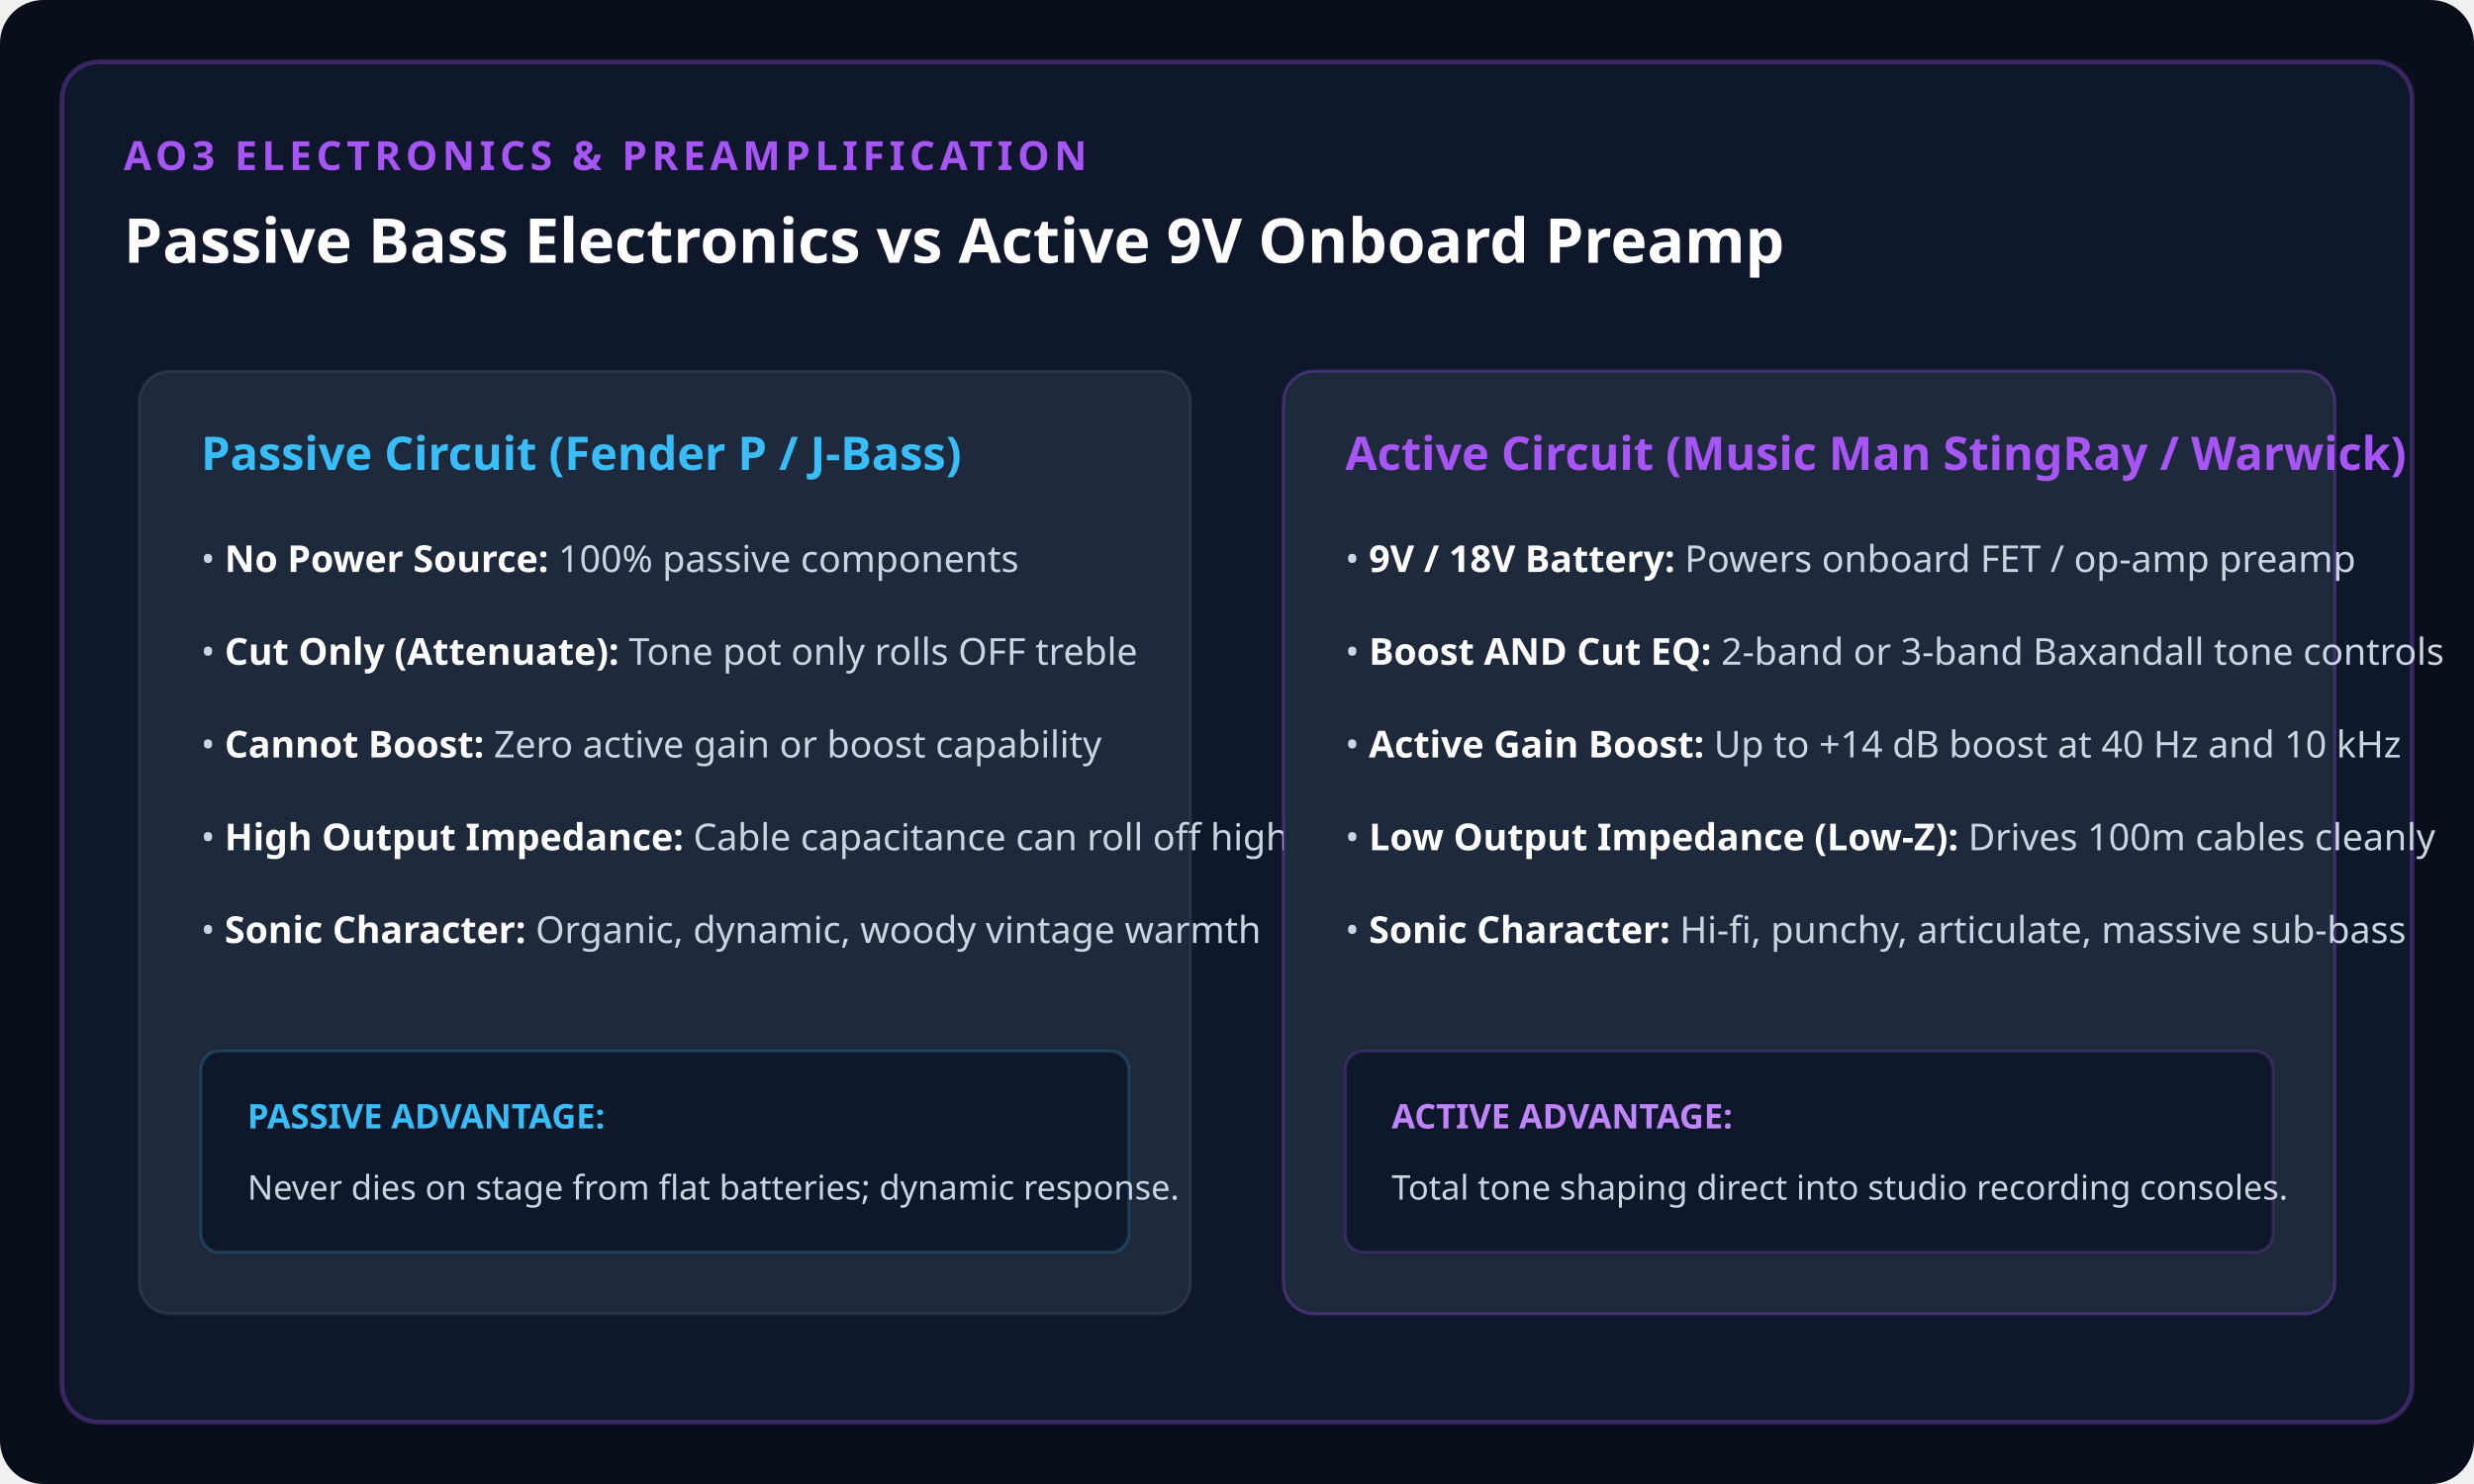
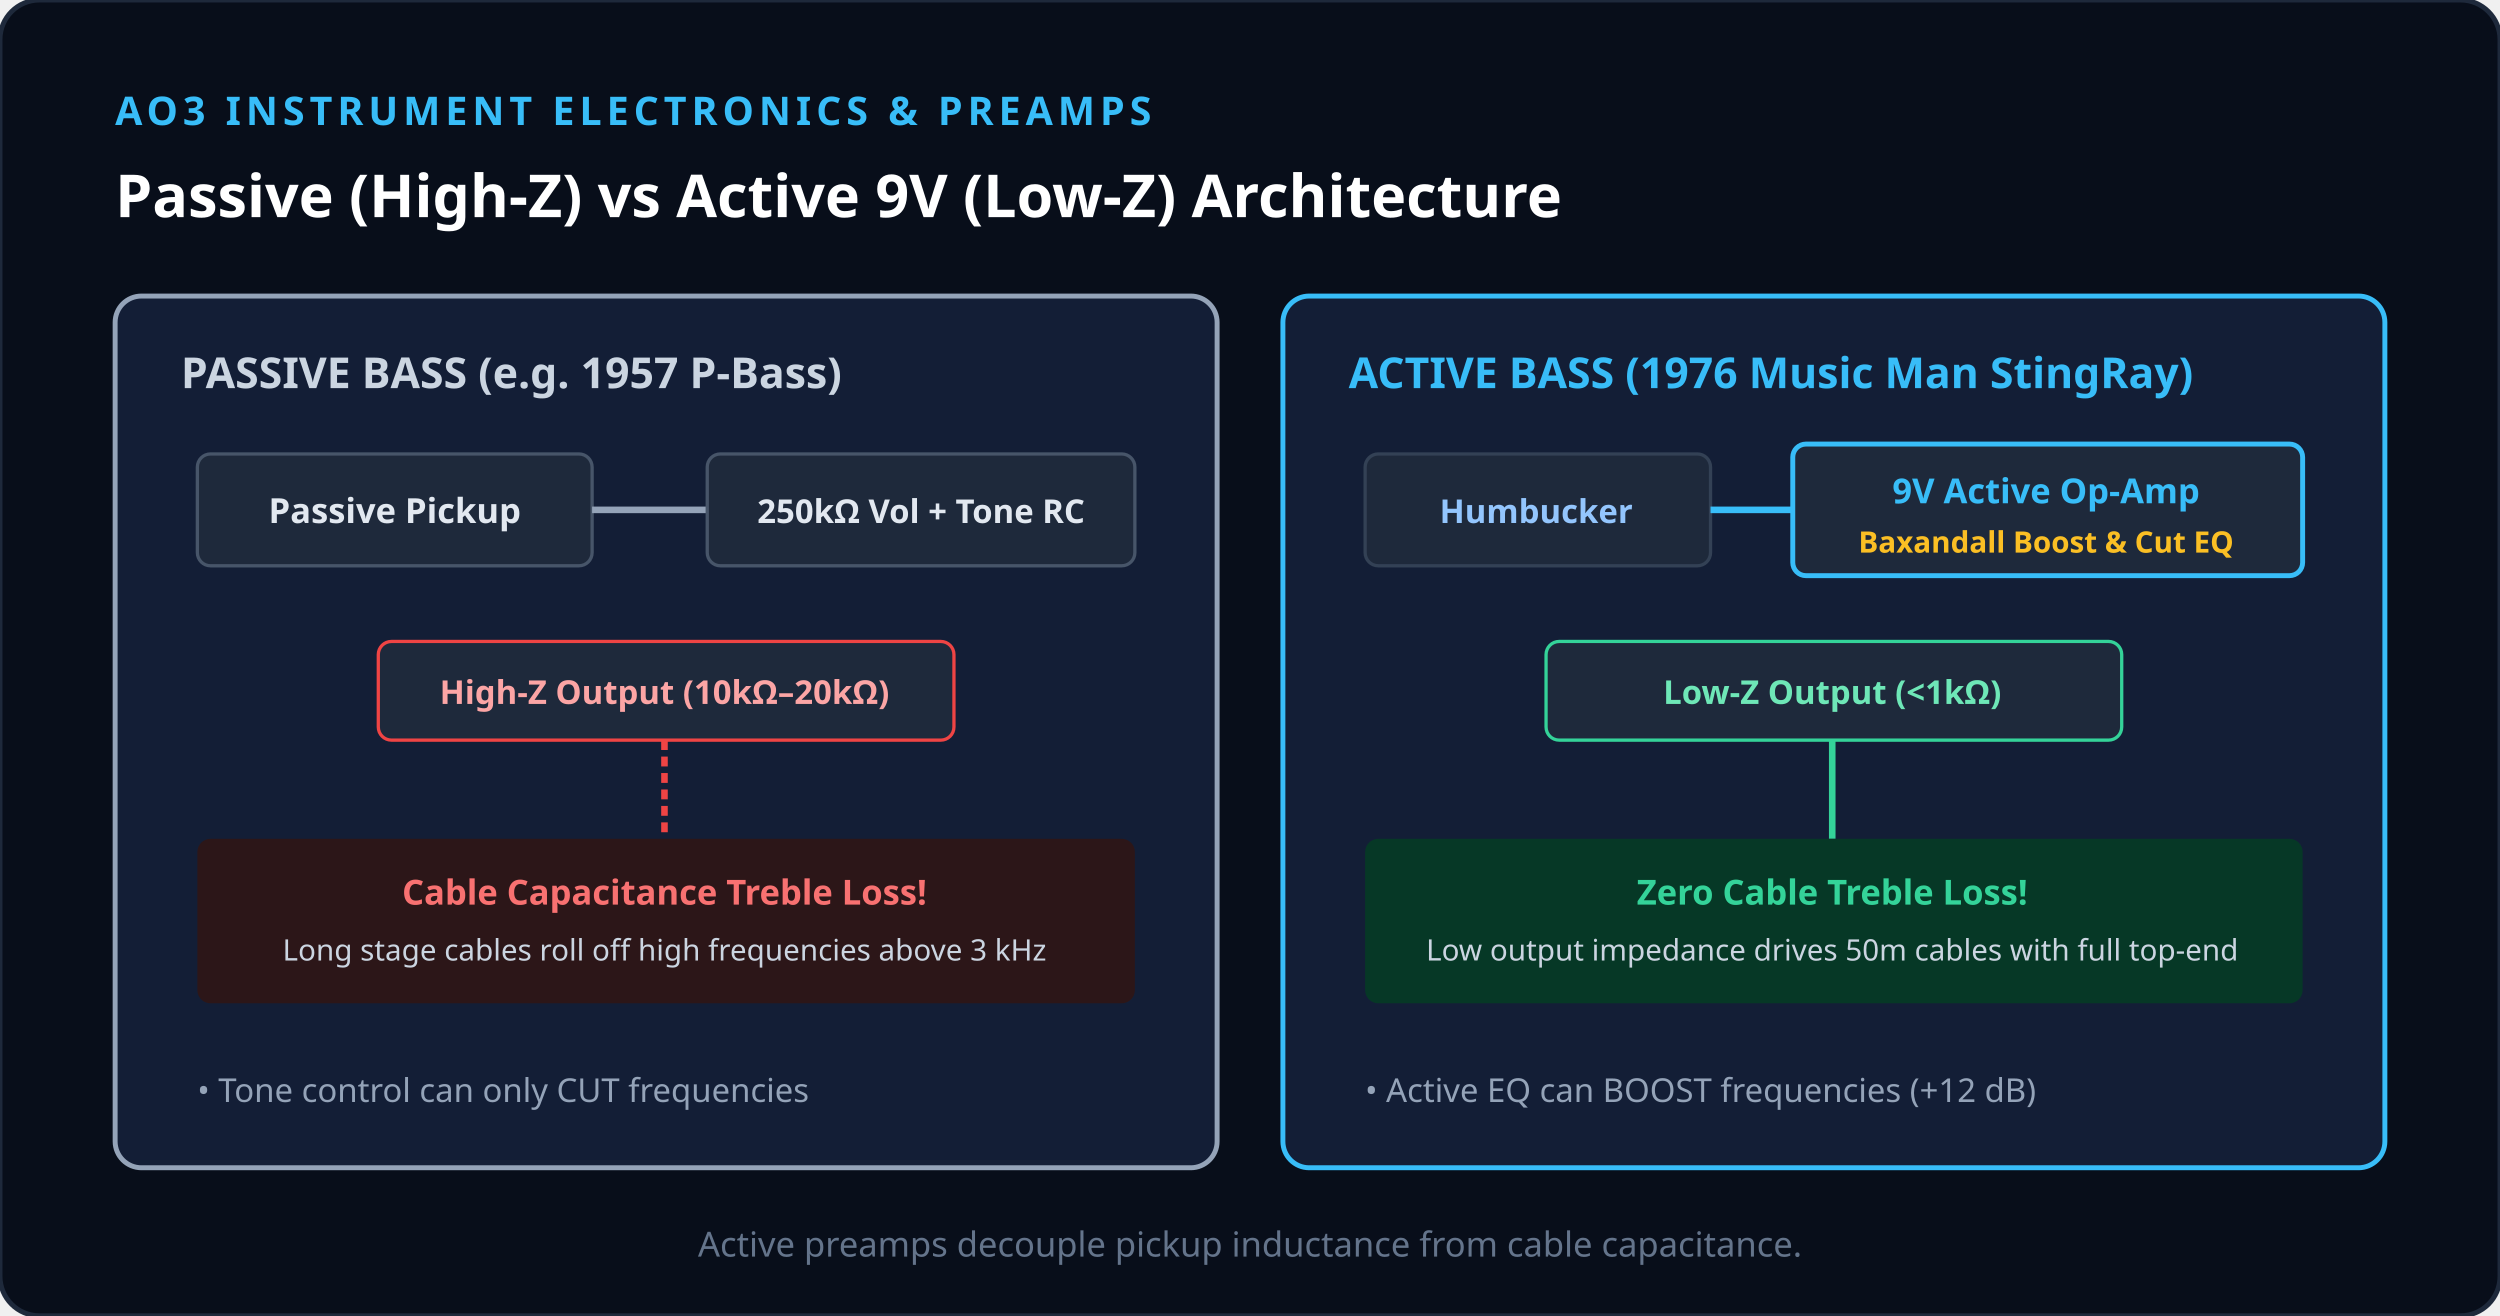
- <svg xmlns="http://www.w3.org/2000/svg" viewBox="0 0 800 480" width="100%" height="100%">
-   <rect width="800" height="480" fill="#080e1a" rx="14" />
-   <rect x="20" y="20" width="760" height="440" fill="#0f172a" stroke="rgba(168,85,247,0.3)" stroke-width="1.5" rx="12" />
-   <text x="40" y="55" fill="#a855f7" font-family="system-ui, sans-serif" font-size="13" font-weight="800" letter-spacing="1.5">AO3 ELECTRONICS &amp; PREAMPLIFICATION</text>
-   <text x="40" y="85" fill="#ffffff" font-family="system-ui, sans-serif" font-size="20" font-weight="900">Passive Bass Electronics vs Active 9V Onboard Preamp</text>
-   <g transform="translate(45, 120)">
-     <rect x="0" y="0" width="340" height="305" fill="#1e293b" rx="10" stroke="rgba(255,255,255,0.08)" />
-     <text x="20" y="32" fill="#38bdf8" font-family="system-ui, sans-serif" font-size="15" font-weight="800">Passive Circuit (Fender P / J-Bass)</text>
-     <text x="20" y="65" fill="#cbd5e1" font-family="system-ui, sans-serif" font-size="12">• <tspan fill="#ffffff" font-weight="700">No Power Source:</tspan> 100% passive components</text>
-     <text x="20" y="95" fill="#cbd5e1" font-family="system-ui, sans-serif" font-size="12">• <tspan fill="#ffffff" font-weight="700">Cut Only (Attenuate):</tspan> Tone pot only rolls OFF treble</text>
-     <text x="20" y="125" fill="#cbd5e1" font-family="system-ui, sans-serif" font-size="12">• <tspan fill="#ffffff" font-weight="700">Cannot Boost:</tspan> Zero active gain or boost capability</text>
-     <text x="20" y="155" fill="#cbd5e1" font-family="system-ui, sans-serif" font-size="12">• <tspan fill="#ffffff" font-weight="700">High Output Impedance:</tspan> Cable capacitance can roll off highs</text>
-     <text x="20" y="185" fill="#cbd5e1" font-family="system-ui, sans-serif" font-size="12">• <tspan fill="#ffffff" font-weight="700">Sonic Character:</tspan> Organic, dynamic, woody vintage warmth</text>
-     <rect x="20" y="220" width="300" height="65" fill="#0f172a" rx="6" stroke="rgba(56,189,248,0.2)" />
-     <text x="35" y="245" fill="#38bdf8" font-family="system-ui, sans-serif" font-size="11" font-weight="800">PASSIVE ADVANTAGE:</text>
-     <text x="35" y="268" fill="#cbd5e1" font-family="system-ui, sans-serif" font-size="11">Never dies on stage from flat batteries; dynamic response.</text>
+ <svg xmlns="http://www.w3.org/2000/svg" viewBox="0 0 760 400" width="100%" height="100%">
+   <rect width="760" height="400" rx="12" fill="#080e1a" stroke="#1e293b" stroke-width="1.5" />
+   <text x="35" y="38" fill="#38bdf8" font-family="system-ui, sans-serif" font-size="12" font-weight="800" letter-spacing="1.5">AO3 INSTRUMENT ELECTRONICS &amp; PREAMPS</text>
+   <text x="35" y="66" fill="#ffffff" font-family="system-ui, sans-serif" font-size="18" font-weight="900">Passive (High-Z) vs Active 9V (Low-Z) Architecture</text>
+   <g transform="translate(35, 90)">
+     <rect width="335" height="265" rx="8" fill="#131e36" stroke="#94a3b8" stroke-width="1.5" />
+     <text x="20" y="28" fill="#cbd5e1" font-family="system-ui, sans-serif" font-size="13" font-weight="800">PASSIVE BASS (e.g. 1957 P-Bass)</text>
+     <rect x="25" y="48" width="120" height="34" rx="4" fill="#1e293b" stroke="#475569" />
+     <text x="85" y="69" fill="#e2e8f0" font-family="system-ui, sans-serif" font-size="10.5" font-weight="700" text-anchor="middle">Passive Pickup</text>
+     <path d="M 145 65 L 180 65" stroke="#94a3b8" stroke-width="2" />
+     <rect x="180" y="48" width="130" height="34" rx="4" fill="#1e293b" stroke="#475569" />
+     <text x="245" y="69" fill="#e2e8f0" font-family="system-ui, sans-serif" font-size="10" font-weight="700" text-anchor="middle">250kΩ Vol + Tone RC</text>
+     <rect x="80" y="105" width="175" height="30" rx="4" fill="#1e293b" stroke="#ef4444" />
+     <text x="167" y="124" fill="#fca5a5" font-family="system-ui, sans-serif" font-size="10" font-weight="700" text-anchor="middle">High-Z Output (10kΩ–20kΩ)</text>
+     <path d="M 167 135 L 167 165" stroke="#ef4444" stroke-width="2" stroke-dasharray="3 2" />
+     <rect x="25" y="165" width="285" height="50" rx="4" fill="#2c1618" />
+     <text x="167" y="185" fill="#f87171" font-family="system-ui, sans-serif" font-size="10.5" font-weight="800" text-anchor="middle">Cable Capacitance Treble Loss!</text>
+     <text x="167" y="202" fill="#cbd5e1" font-family="system-ui, sans-serif" font-size="9" text-anchor="middle">Long stage cables roll off high frequencies above 3 kHz</text>
+     <text x="25" y="245" fill="#94a3b8" font-family="system-ui, sans-serif" font-size="10">• Tone control can only CUT frequencies</text>
  </g>
-   <g transform="translate(415, 120)">
-     <rect x="0" y="0" width="340" height="305" fill="#1e293b" rx="10" stroke="rgba(168,85,247,0.3)" />
-     <text x="20" y="32" fill="#a855f7" font-family="system-ui, sans-serif" font-size="15" font-weight="800">Active Circuit (Music Man StingRay / Warwick)</text>
-     <text x="20" y="65" fill="#cbd5e1" font-family="system-ui, sans-serif" font-size="12">• <tspan fill="#ffffff" font-weight="700">9V / 18V Battery:</tspan> Powers onboard FET / op-amp preamp</text>
-     <text x="20" y="95" fill="#cbd5e1" font-family="system-ui, sans-serif" font-size="12">• <tspan fill="#ffffff" font-weight="700">Boost AND Cut EQ:</tspan> 2-band or 3-band Baxandall tone controls</text>
-     <text x="20" y="125" fill="#cbd5e1" font-family="system-ui, sans-serif" font-size="12">• <tspan fill="#ffffff" font-weight="700">Active Gain Boost:</tspan> Up to +14 dB boost at 40 Hz and 10 kHz</text>
-     <text x="20" y="155" fill="#cbd5e1" font-family="system-ui, sans-serif" font-size="12">• <tspan fill="#ffffff" font-weight="700">Low Output Impedance (Low-Z):</tspan> Drives 100m cables cleanly</text>
-     <text x="20" y="185" fill="#cbd5e1" font-family="system-ui, sans-serif" font-size="12">• <tspan fill="#ffffff" font-weight="700">Sonic Character:</tspan> Hi-fi, punchy, articulate, massive sub-bass</text>
-     <rect x="20" y="220" width="300" height="65" fill="#0f172a" rx="6" stroke="rgba(168,85,247,0.2)" />
-     <text x="35" y="245" fill="#c084fc" font-family="system-ui, sans-serif" font-size="11" font-weight="800">ACTIVE ADVANTAGE:</text>
-     <text x="35" y="268" fill="#cbd5e1" font-family="system-ui, sans-serif" font-size="11">Total tone shaping direct into studio recording consoles.</text>
+   <g transform="translate(390, 90)">
+     <rect width="335" height="265" rx="8" fill="#131e36" stroke="#38bdf8" stroke-width="1.5" />
+     <text x="20" y="28" fill="#38bdf8" font-family="system-ui, sans-serif" font-size="13" font-weight="800">ACTIVE BASS (1976 Music Man StingRay)</text>
+     <rect x="25" y="48" width="105" height="34" rx="4" fill="#1e293b" stroke="#334155" />
+     <text x="77" y="69" fill="#93c5fd" font-family="system-ui, sans-serif" font-size="10" font-weight="700" text-anchor="middle">Humbucker</text>
+     <path d="M 130 65 L 155 65" stroke="#38bdf8" stroke-width="2" />
+     <rect x="155" y="45" width="155" height="40" rx="4" fill="#1e293b" stroke="#38bdf8" stroke-width="1.5" />
+     <text x="232" y="63" fill="#38bdf8" font-family="system-ui, sans-serif" font-size="10.5" font-weight="800" text-anchor="middle">9V Active Op-Amp</text>
+     <text x="232" y="78" fill="#fbbf24" font-family="system-ui, sans-serif" font-size="9" font-weight="700" text-anchor="middle">Baxandall Boost &amp; Cut EQ</text>
+     <rect x="80" y="105" width="175" height="30" rx="4" fill="#1e293b" stroke="#34d399" />
+     <text x="167" y="124" fill="#6ee7b7" font-family="system-ui, sans-serif" font-size="10" font-weight="700" text-anchor="middle">Low-Z Output (&lt;1kΩ)</text>
+     <path d="M 167 135 L 167 165" stroke="#34d399" stroke-width="2" />
+     <rect x="25" y="165" width="285" height="50" rx="4" fill="#063826" />
+     <text x="167" y="185" fill="#34d399" font-family="system-ui, sans-serif" font-size="10.5" font-weight="800" text-anchor="middle">Zero Cable Treble Loss!</text>
+     <text x="167" y="202" fill="#cbd5e1" font-family="system-ui, sans-serif" font-size="9" text-anchor="middle">Low output impedance drives 50m cables with full top-end</text>
+     <text x="25" y="245" fill="#94a3b8" font-family="system-ui, sans-serif" font-size="10">• Active EQ can BOOST frequencies (+12 dB)</text>
  </g>
+   <text x="380" y="382" fill="#64748b" font-family="system-ui, sans-serif" font-size="10.5" text-anchor="middle">Active preamps decouple pickup inductance from cable capacitance.</text>
</svg>
